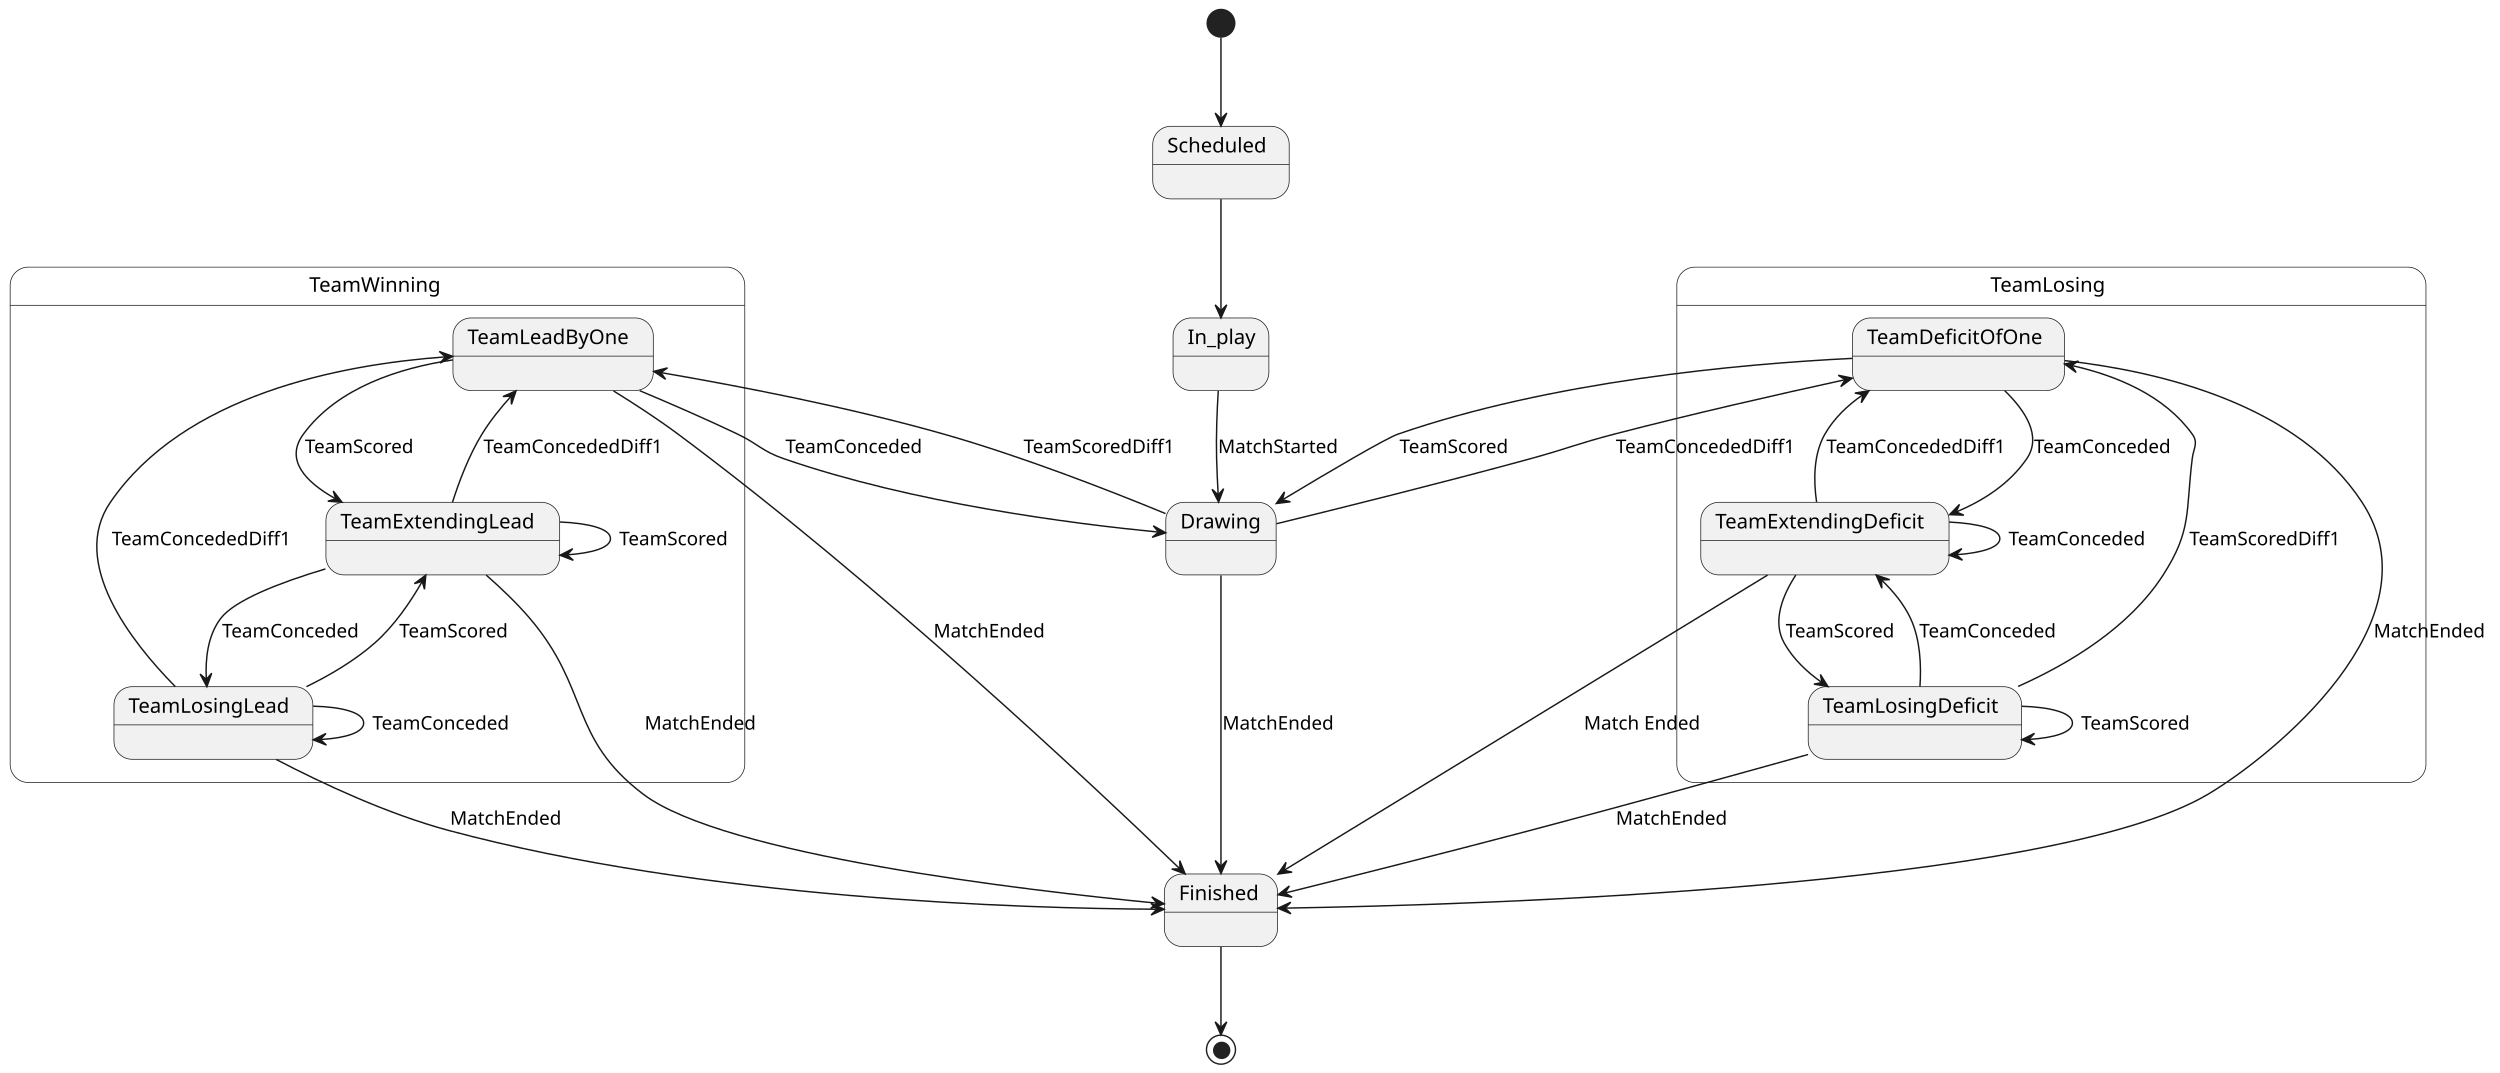
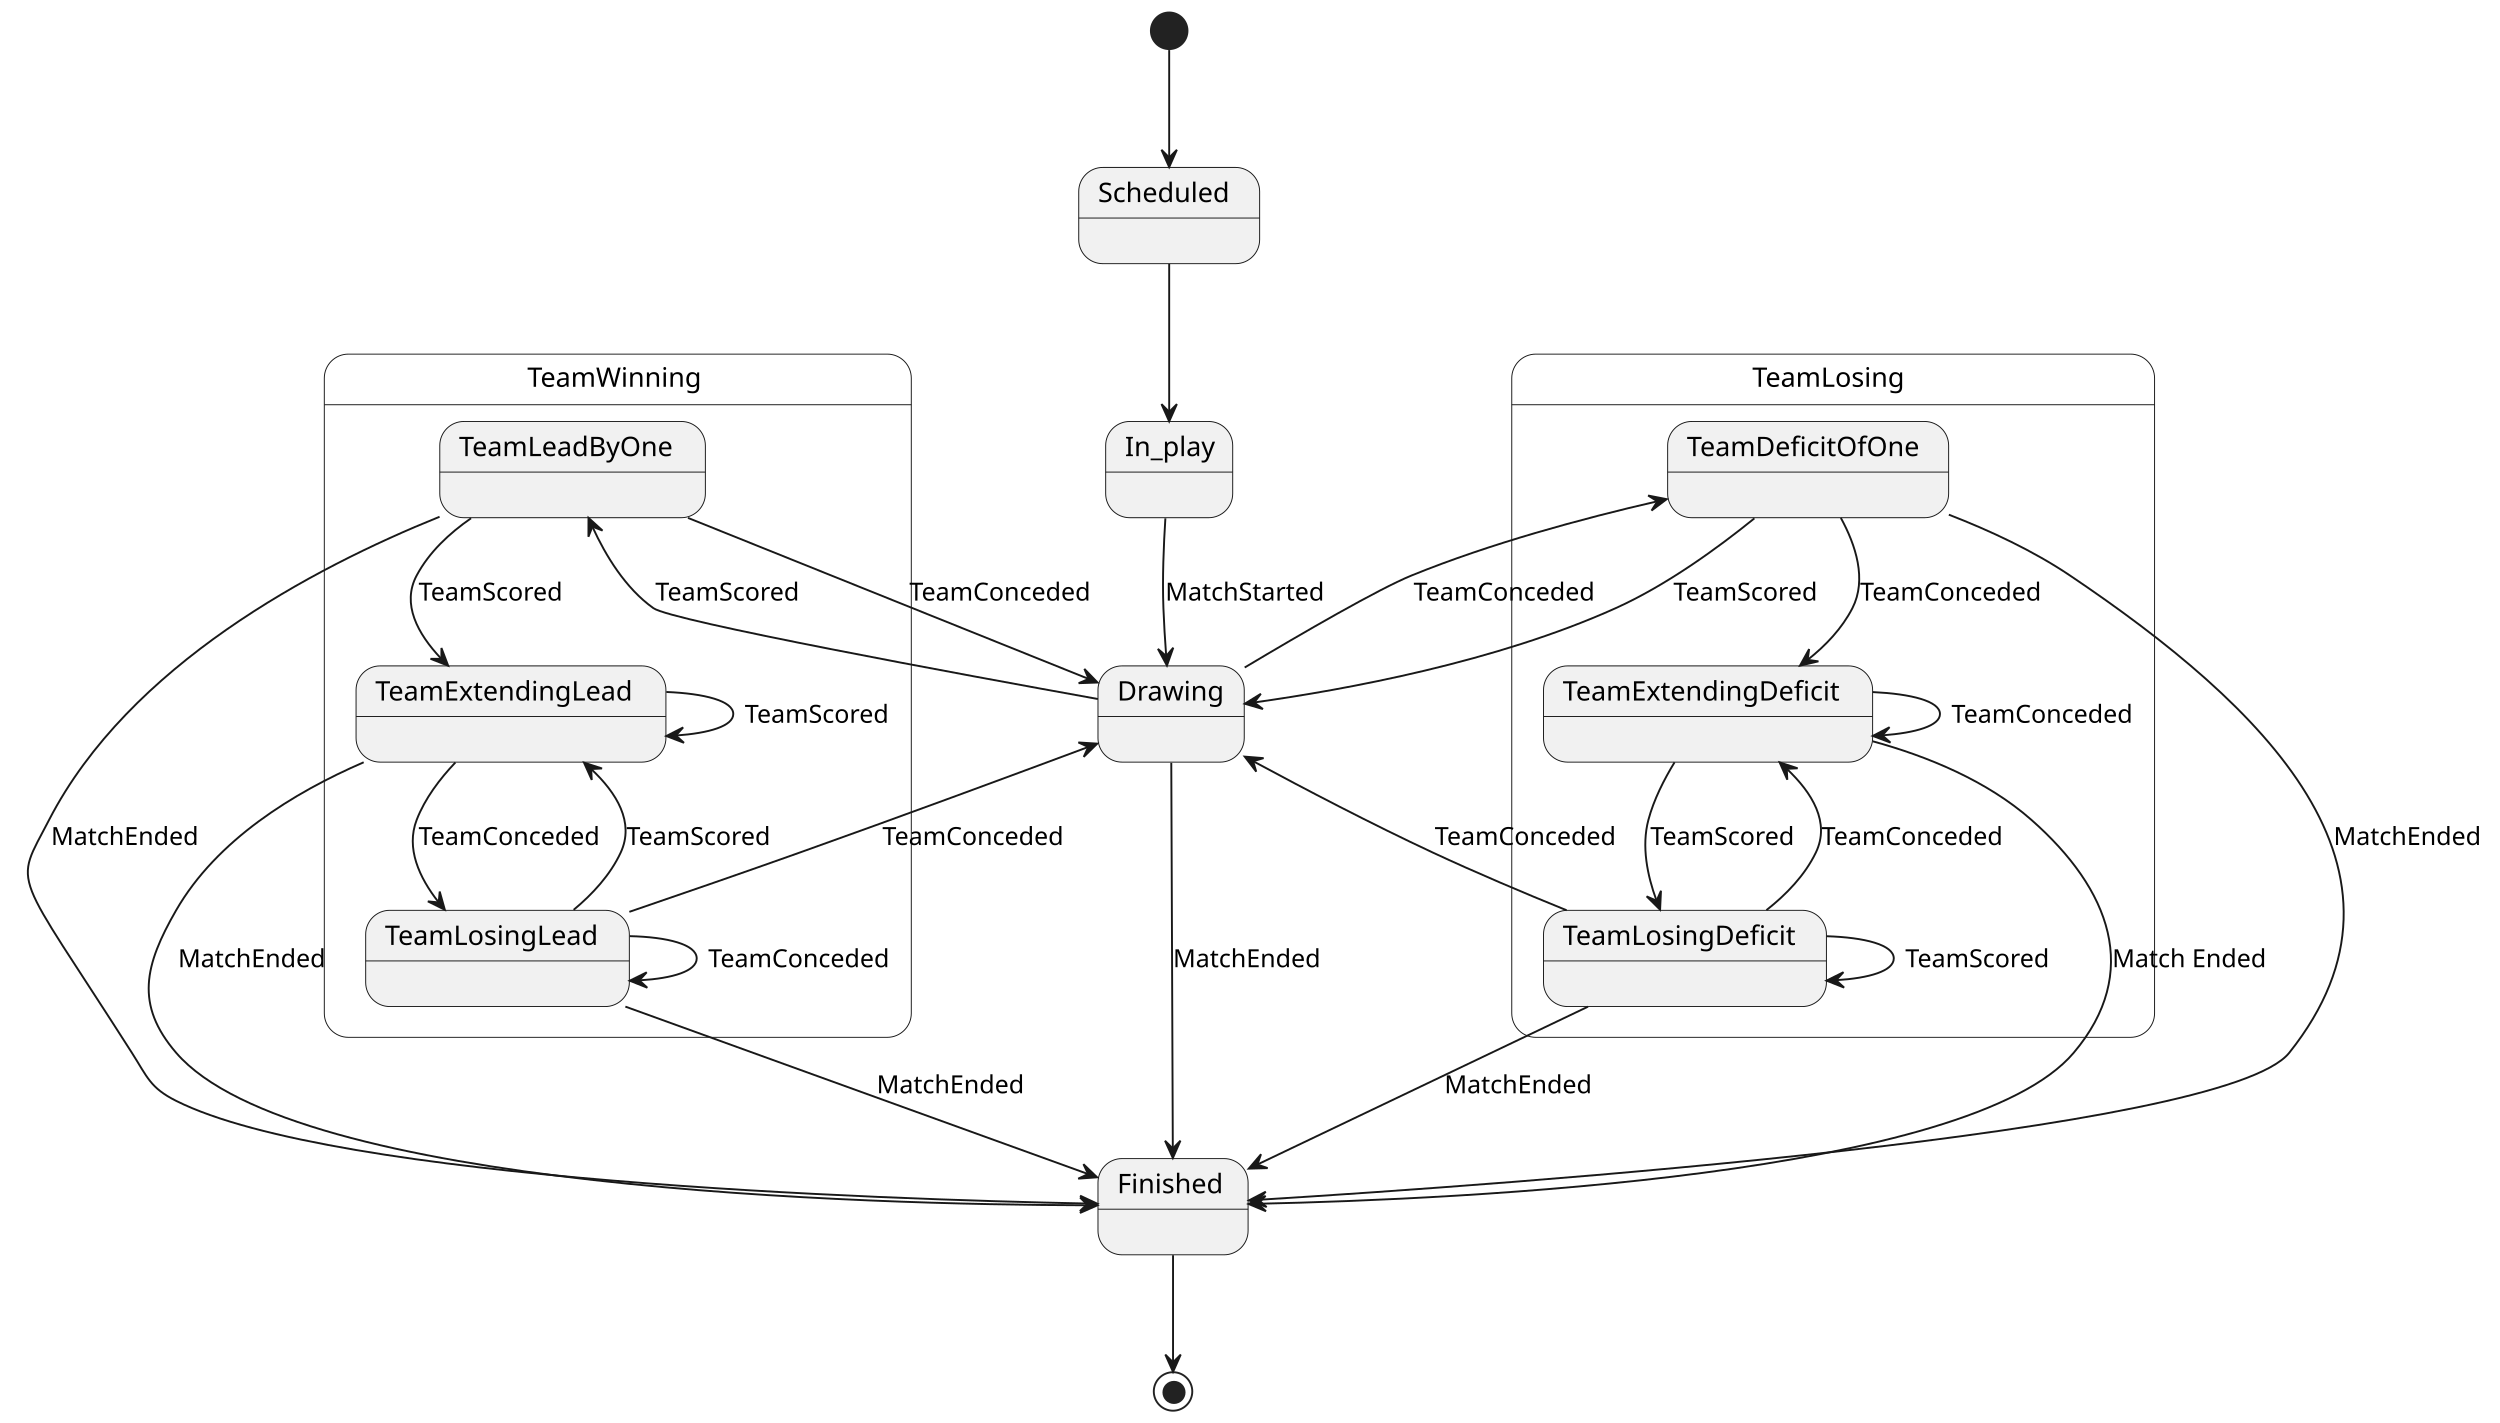
- <svg xmlns="http://www.w3.org/2000/svg" contentStyleType="text/css" height="739px" preserveAspectRatio="none" style="width:1722px;height:739px;background:#FFFFFF;" version="1.1" viewBox="0 0 1722 739" width="1722px" zoomAndPan="magnify">
+ <svg xmlns="http://www.w3.org/2000/svg" contentStyleType="text/css" height="739px" preserveAspectRatio="none" style="width:1299px;height:739px;background:#FFFFFF;" version="1.1" viewBox="0 0 1299 739" width="1299px" zoomAndPan="magnify">
  <defs />
  <g>
    <g id="cluster_TeamWinning">
-       <rect height="355" rx="12.5" ry="12.5" style="stroke:#181818;stroke-width:0.5;fill:none;" width="506" x="7" y="184" />
-       <rect height="326.703" rx="12.5" ry="12.5" style="stroke:#00000000;stroke-width:1.0;fill:none;" width="504" x="8" y="211.297" />
-       <line style="stroke:#181818;stroke-width:0.5;fill:none;" x1="7" x2="513" y1="210.297" y2="210.297" />
-       <text fill="#000000" font-family="sans-serif" font-size="14" lengthAdjust="spacing" textLength="94" x="213" y="200.995">TeamWinning</text>
+       <rect height="355" rx="12.5" ry="12.5" style="stroke:#181818;stroke-width:0.5;fill:none;" width="305" x="168.51" y="184" />
+       <rect height="326.703" rx="12.5" ry="12.5" style="stroke:#00000000;stroke-width:1.0;fill:none;" width="303" x="169.51" y="211.297" />
+       <line style="stroke:#181818;stroke-width:0.5;fill:none;" x1="168.51" x2="473.51" y1="210.297" y2="210.297" />
+       <text fill="#000000" font-family="sans-serif" font-size="14" lengthAdjust="spacing" textLength="94" x="274.01" y="200.995">TeamWinning</text>
    </g>
    <g id="cluster_TeamLosing">
-       <rect height="355" rx="12.5" ry="12.5" style="stroke:#181818;stroke-width:0.5;fill:none;" width="516" x="1155" y="184" />
-       <rect height="326.703" rx="12.5" ry="12.5" style="stroke:#00000000;stroke-width:1.0;fill:none;" width="514" x="1156" y="211.297" />
-       <line style="stroke:#181818;stroke-width:0.5;fill:none;" x1="1155" x2="1671" y1="210.297" y2="210.297" />
-       <text fill="#000000" font-family="sans-serif" font-size="14" lengthAdjust="spacing" textLength="84" x="1371" y="200.995">TeamLosing</text>
+       <rect height="355" rx="12.5" ry="12.5" style="stroke:#181818;stroke-width:0.5;fill:none;" width="334" x="785.51" y="184" />
+       <rect height="326.703" rx="12.5" ry="12.5" style="stroke:#00000000;stroke-width:1.0;fill:none;" width="332" x="786.51" y="211.297" />
+       <line style="stroke:#181818;stroke-width:0.5;fill:none;" x1="785.51" x2="1119.51" y1="210.297" y2="210.297" />
+       <text fill="#000000" font-family="sans-serif" font-size="14" lengthAdjust="spacing" textLength="84" x="910.51" y="200.995">TeamLosing</text>
    </g>
    <g id="TeamWinning.TeamLeadByOne">
-       <rect fill="#F1F1F1" height="50" rx="12.5" ry="12.5" style="stroke:#181818;stroke-width:0.5;" width="138" x="312" y="219" />
-       <line style="stroke:#181818;stroke-width:0.5;" x1="312" x2="450" y1="245.297" y2="245.297" />
-       <text fill="#000000" font-family="sans-serif" font-size="14" lengthAdjust="spacing" textLength="118" x="322" y="236.995">TeamLeadByOne</text>
+       <rect fill="#F1F1F1" height="50" rx="12.5" ry="12.5" style="stroke:#181818;stroke-width:0.5;" width="138" x="228.51" y="219" />
+       <line style="stroke:#181818;stroke-width:0.5;" x1="228.51" x2="366.51" y1="245.297" y2="245.297" />
+       <text fill="#000000" font-family="sans-serif" font-size="14" lengthAdjust="spacing" textLength="118" x="238.51" y="236.995">TeamLeadByOne</text>
    </g>
    <g id="TeamWinning.TeamExtendingLead">
-       <rect fill="#F1F1F1" height="50" rx="12.5" ry="12.5" style="stroke:#181818;stroke-width:0.5;" width="161" x="224.5" y="346" />
-       <line style="stroke:#181818;stroke-width:0.5;" x1="224.5" x2="385.5" y1="372.297" y2="372.297" />
-       <text fill="#000000" font-family="sans-serif" font-size="14" lengthAdjust="spacing" textLength="141" x="234.5" y="363.995">TeamExtendingLead</text>
+       <rect fill="#F1F1F1" height="50" rx="12.5" ry="12.5" style="stroke:#181818;stroke-width:0.5;" width="161" x="185.01" y="346" />
+       <line style="stroke:#181818;stroke-width:0.5;" x1="185.01" x2="346.01" y1="372.297" y2="372.297" />
+       <text fill="#000000" font-family="sans-serif" font-size="14" lengthAdjust="spacing" textLength="141" x="195.01" y="363.995">TeamExtendingLead</text>
    </g>
    <g id="TeamWinning.TeamLosingLead">
-       <rect fill="#F1F1F1" height="50" rx="12.5" ry="12.5" style="stroke:#181818;stroke-width:0.5;" width="137" x="78.5" y="473" />
-       <line style="stroke:#181818;stroke-width:0.5;" x1="78.5" x2="215.5" y1="499.297" y2="499.297" />
-       <text fill="#000000" font-family="sans-serif" font-size="14" lengthAdjust="spacing" textLength="117" x="88.5" y="490.995">TeamLosingLead</text>
+       <rect fill="#F1F1F1" height="50" rx="12.5" ry="12.5" style="stroke:#181818;stroke-width:0.5;" width="137" x="190.01" y="473" />
+       <line style="stroke:#181818;stroke-width:0.5;" x1="190.01" x2="327.01" y1="499.297" y2="499.297" />
+       <text fill="#000000" font-family="sans-serif" font-size="14" lengthAdjust="spacing" textLength="117" x="200.01" y="490.995">TeamLosingLead</text>
    </g>
    <g id="TeamLosing.TeamDeficitOfOne">
-       <rect fill="#F1F1F1" height="50" rx="12.5" ry="12.5" style="stroke:#181818;stroke-width:0.5;" width="146" x="1276" y="219" />
-       <line style="stroke:#181818;stroke-width:0.5;" x1="1276" x2="1422" y1="245.297" y2="245.297" />
-       <text fill="#000000" font-family="sans-serif" font-size="14" lengthAdjust="spacing" textLength="126" x="1286" y="236.995">TeamDeficitOfOne</text>
+       <rect fill="#F1F1F1" height="50" rx="12.5" ry="12.5" style="stroke:#181818;stroke-width:0.5;" width="146" x="866.51" y="219" />
+       <line style="stroke:#181818;stroke-width:0.5;" x1="866.51" x2="1012.51" y1="245.297" y2="245.297" />
+       <text fill="#000000" font-family="sans-serif" font-size="14" lengthAdjust="spacing" textLength="126" x="876.51" y="236.995">TeamDeficitOfOne</text>
    </g>
    <g id="TeamLosing.TeamExtendingDeficit">
-       <rect fill="#F1F1F1" height="50" rx="12.5" ry="12.5" style="stroke:#181818;stroke-width:0.5;" width="171" x="1171.5" y="346" />
-       <line style="stroke:#181818;stroke-width:0.5;" x1="1171.5" x2="1342.5" y1="372.297" y2="372.297" />
-       <text fill="#000000" font-family="sans-serif" font-size="14" lengthAdjust="spacing" textLength="151" x="1181.5" y="363.995">TeamExtendingDeficit</text>
+       <rect fill="#F1F1F1" height="50" rx="12.5" ry="12.5" style="stroke:#181818;stroke-width:0.5;" width="171" x="802.01" y="346" />
+       <line style="stroke:#181818;stroke-width:0.5;" x1="802.01" x2="973.01" y1="372.297" y2="372.297" />
+       <text fill="#000000" font-family="sans-serif" font-size="14" lengthAdjust="spacing" textLength="151" x="812.01" y="363.995">TeamExtendingDeficit</text>
    </g>
    <g id="TeamLosing.TeamLosingDeficit">
-       <rect fill="#F1F1F1" height="50" rx="12.5" ry="12.5" style="stroke:#181818;stroke-width:0.5;" width="147" x="1245.5" y="473" />
-       <line style="stroke:#181818;stroke-width:0.5;" x1="1245.5" x2="1392.5" y1="499.297" y2="499.297" />
-       <text fill="#000000" font-family="sans-serif" font-size="14" lengthAdjust="spacing" textLength="127" x="1255.5" y="490.995">TeamLosingDeficit</text>
-     </g>
-     <ellipse cx="841" cy="16" fill="#222222" rx="10" ry="10" style="stroke:none;stroke-width:1.0;" />
+       <rect fill="#F1F1F1" height="50" rx="12.5" ry="12.5" style="stroke:#181818;stroke-width:0.5;" width="147" x="802.01" y="473" />
+       <line style="stroke:#181818;stroke-width:0.5;" x1="802.01" x2="949.01" y1="499.297" y2="499.297" />
+       <text fill="#000000" font-family="sans-serif" font-size="14" lengthAdjust="spacing" textLength="127" x="812.01" y="490.995">TeamLosingDeficit</text>
+     </g>
+     <ellipse cx="607.51" cy="16" fill="#222222" rx="10" ry="10" style="stroke:none;stroke-width:1.0;" />
    <g id="Scheduled">
-       <rect fill="#F1F1F1" height="50" rx="12.5" ry="12.5" style="stroke:#181818;stroke-width:0.5;" width="94" x="794" y="87" />
-       <line style="stroke:#181818;stroke-width:0.5;" x1="794" x2="888" y1="113.297" y2="113.297" />
-       <text fill="#000000" font-family="sans-serif" font-size="14" lengthAdjust="spacing" textLength="74" x="804" y="104.995">Scheduled</text>
+       <rect fill="#F1F1F1" height="50" rx="12.5" ry="12.5" style="stroke:#181818;stroke-width:0.5;" width="94" x="560.51" y="87" />
+       <line style="stroke:#181818;stroke-width:0.5;" x1="560.51" x2="654.51" y1="113.297" y2="113.297" />
+       <text fill="#000000" font-family="sans-serif" font-size="14" lengthAdjust="spacing" textLength="74" x="570.51" y="104.995">Scheduled</text>
    </g>
    <g id="In_play">
-       <rect fill="#F1F1F1" height="50" rx="12.5" ry="12.5" style="stroke:#181818;stroke-width:0.5;" width="66" x="808" y="219" />
-       <line style="stroke:#181818;stroke-width:0.5;" x1="808" x2="874" y1="245.297" y2="245.297" />
-       <text fill="#000000" font-family="sans-serif" font-size="14" lengthAdjust="spacing" textLength="46" x="818" y="236.995">In_play</text>
+       <rect fill="#F1F1F1" height="50" rx="12.5" ry="12.5" style="stroke:#181818;stroke-width:0.5;" width="66" x="574.51" y="219" />
+       <line style="stroke:#181818;stroke-width:0.5;" x1="574.51" x2="640.51" y1="245.297" y2="245.297" />
+       <text fill="#000000" font-family="sans-serif" font-size="14" lengthAdjust="spacing" textLength="46" x="584.51" y="236.995">In_play</text>
    </g>
    <g id="Drawing">
-       <rect fill="#F1F1F1" height="50" rx="12.5" ry="12.5" style="stroke:#181818;stroke-width:0.5;" width="76" x="803" y="346" />
-       <line style="stroke:#181818;stroke-width:0.5;" x1="803" x2="879" y1="372.297" y2="372.297" />
-       <text fill="#000000" font-family="sans-serif" font-size="14" lengthAdjust="spacing" textLength="56" x="813" y="363.995">Drawing</text>
+       <rect fill="#F1F1F1" height="50" rx="12.5" ry="12.5" style="stroke:#181818;stroke-width:0.5;" width="76" x="570.51" y="346" />
+       <line style="stroke:#181818;stroke-width:0.5;" x1="570.51" x2="646.51" y1="372.297" y2="372.297" />
+       <text fill="#000000" font-family="sans-serif" font-size="14" lengthAdjust="spacing" textLength="56" x="580.51" y="363.995">Drawing</text>
    </g>
    <g id="Finished">
-       <rect fill="#F1F1F1" height="50" rx="12.5" ry="12.5" style="stroke:#181818;stroke-width:0.5;" width="78" x="802" y="602" />
-       <line style="stroke:#181818;stroke-width:0.5;" x1="802" x2="880" y1="628.297" y2="628.297" />
-       <text fill="#000000" font-family="sans-serif" font-size="14" lengthAdjust="spacing" textLength="58" x="812" y="619.995">Finished</text>
-     </g>
-     <ellipse cx="841" cy="723" fill="none" rx="10" ry="10" style="stroke:#222222;stroke-width:1.0;" />
-     <ellipse cx="841.5" cy="723.5" fill="#222222" rx="6" ry="6" style="stroke:none;stroke-width:1.0;" />
+       <rect fill="#F1F1F1" height="50" rx="12.5" ry="12.5" style="stroke:#181818;stroke-width:0.5;" width="78" x="570.51" y="602" />
+       <line style="stroke:#181818;stroke-width:0.5;" x1="570.51" x2="648.51" y1="628.297" y2="628.297" />
+       <text fill="#000000" font-family="sans-serif" font-size="14" lengthAdjust="spacing" textLength="58" x="580.51" y="619.995">Finished</text>
+     </g>
+     <ellipse cx="609.51" cy="723" fill="none" rx="10" ry="10" style="stroke:#222222;stroke-width:1.0;" />
+     <ellipse cx="610.01" cy="723.5" fill="#222222" rx="6" ry="6" style="stroke:none;stroke-width:1.0;" />
    <g id="link_*start_Scheduled">
-       <path d="M841,26.01 C841,38.7 841,62.41 841,81.57 " fill="none" id="*start-to-Scheduled" style="stroke:#181818;stroke-width:1.0;" />
-       <polygon fill="#181818" points="841,86.84,845,77.84,841,81.84,837,77.84,841,86.84" style="stroke:#181818;stroke-width:1.0;" />
+       <path d="M607.51,26.01 C607.51,38.7 607.51,62.41 607.51,81.57 " fill="none" id="*start-to-Scheduled" style="stroke:#181818;stroke-width:1.0;" />
+       <polygon fill="#181818" points="607.51,86.84,611.51,77.84,607.51,81.84,603.51,77.84,607.51,86.84" style="stroke:#181818;stroke-width:1.0;" />
    </g>
    <g id="link_Scheduled_In_play">
-       <path d="M841,137.15 C841,158.86 841,190.79 841,213.9 " fill="none" id="Scheduled-to-In_play" style="stroke:#181818;stroke-width:1.0;" />
-       <polygon fill="#181818" points="841,218.98,845,209.98,841,213.98,837,209.98,841,218.98" style="stroke:#181818;stroke-width:1.0;" />
+       <path d="M607.51,137.15 C607.51,158.86 607.51,190.79 607.51,213.9 " fill="none" id="Scheduled-to-In_play" style="stroke:#181818;stroke-width:1.0;" />
+       <polygon fill="#181818" points="607.51,218.98,611.51,209.98,607.51,213.98,603.51,209.98,607.51,218.98" style="stroke:#181818;stroke-width:1.0;" />
    </g>
    <g id="link_In_play_Drawing">
-       <path d="M839.13,269.31 C838.29,283.02 837.57,300.46 838,316 C838.22,323.93 838.62,332.51 839.06,340.44 " fill="none" id="In_play-to-Drawing" style="stroke:#181818;stroke-width:1.0;" />
-       <polygon fill="#181818" points="839.37,345.82,842.848,336.606,839.084,340.828,834.862,337.064,839.37,345.82" style="stroke:#181818;stroke-width:1.0;" />
-       <text fill="#000000" font-family="sans-serif" font-size="13" lengthAdjust="spacing" textLength="87" x="839" y="312.067">MatchStarted</text>
+       <path d="M605.53,269.31 C604.65,283.02 603.93,300.47 604.51,316 C604.8,323.94 605.34,332.52 605.92,340.45 " fill="none" id="In_play-to-Drawing" style="stroke:#181818;stroke-width:1.0;" />
+       <polygon fill="#181818" points="606.34,345.83,609.634,336.548,605.954,340.845,601.658,337.165,606.34,345.83" style="stroke:#181818;stroke-width:1.0;" />
+       <text fill="#000000" font-family="sans-serif" font-size="13" lengthAdjust="spacing" textLength="87" x="605.51" y="312.067">MatchStarted</text>
    </g>
    <g id="link_Drawing_Finished">
-       <path d="M841,396.35 C841,443.29 841,546.1 841,596.7 " fill="none" id="Drawing-to-Finished" style="stroke:#181818;stroke-width:1.0;" />
-       <polygon fill="#181818" points="841,601.72,845,592.72,841,596.72,837,592.72,841,601.72" style="stroke:#181818;stroke-width:1.0;" />
-       <text fill="#000000" font-family="sans-serif" font-size="13" lengthAdjust="spacing" textLength="79" x="842" y="502.567">MatchEnded</text>
+       <path d="M608.6,396.35 C608.79,443.29 609.19,546.1 609.39,596.7 " fill="none" id="Drawing-to-Finished" style="stroke:#181818;stroke-width:1.0;" />
+       <polygon fill="#181818" points="609.41,601.72,613.359,592.697,609.381,596.72,605.359,592.743,609.41,601.72" style="stroke:#181818;stroke-width:1.0;" />
+       <text fill="#000000" font-family="sans-serif" font-size="13" lengthAdjust="spacing" textLength="79" x="609.51" y="502.567">MatchEnded</text>
    </g>
    <g id="link_Drawing_TeamLeadByOne">
-       <path d="M802.82,353.77 C764.68,338.05 704.1,314.38 650,299 C585.2,280.58 509.89,266.03 455.46,256.69 " fill="none" id="Drawing-to-TeamLeadByOne" style="stroke:#181818;stroke-width:1.0;" />
-       <polygon fill="#181818" points="450.26,255.81,458.457,261.27,455.188,256.653,459.805,253.384,450.26,255.81" style="stroke:#181818;stroke-width:1.0;" />
-       <text fill="#000000" font-family="sans-serif" font-size="13" lengthAdjust="spacing" textLength="110" x="705" y="312.067">TeamScoredDiff1</text>
+       <path d="M570.47,363.21 C498.55,350.25 348.93,322.69 339.51,316 C325.03,305.72 314.72,288.74 307.95,273.97 " fill="none" id="Drawing-to-TeamLeadByOne" style="stroke:#181818;stroke-width:1.0;" />
+       <polygon fill="#181818" points="305.78,269.06,305.748,278.909,307.796,273.635,313.069,275.683,305.78,269.06" style="stroke:#181818;stroke-width:1.0;" />
+       <text fill="#000000" font-family="sans-serif" font-size="13" lengthAdjust="spacing" textLength="81" x="340.51" y="312.067">TeamScored</text>
    </g>
    <g id="link_TeamLeadByOne_Drawing">
-       <path d="M440.59,269.09 C462.03,278.08 486.27,288.63 508,299 C522.53,305.94 524.78,310.74 540,316 C628.64,346.65 738.29,360.72 797.74,366.49 " fill="none" id="TeamLeadByOne-to-Drawing" style="stroke:#181818;stroke-width:1.0;" />
-       <polygon fill="#181818" points="802.98,366.99,794.396,362.161,798.002,366.519,793.643,370.125,802.98,366.99" style="stroke:#181818;stroke-width:1.0;" />
-       <text fill="#000000" font-family="sans-serif" font-size="13" lengthAdjust="spacing" textLength="100" x="541" y="312.067">TeamConceded</text>
+       <path d="M357.47,269.1 C418.47,293.62 511.49,331 565.51,352.72 " fill="none" id="TeamLeadByOne-to-Drawing" style="stroke:#181818;stroke-width:1.0;" />
+       <polygon fill="#181818" points="570.3,354.64,563.448,347.565,565.663,352.771,560.457,354.985,570.3,354.64" style="stroke:#181818;stroke-width:1.0;" />
+       <text fill="#000000" font-family="sans-serif" font-size="13" lengthAdjust="spacing" textLength="100" x="472.51" y="312.067">TeamConceded</text>
    </g>
    <g id="link_TeamLeadByOne_TeamExtendingLead">
-       <path d="M311.91,247.91 C275.04,253.42 232.52,266.96 209,299 C196.06,316.63 210.09,331.78 231.05,343.51 " fill="none" id="TeamLeadByOne-to-TeamExtendingLead" style="stroke:#181818;stroke-width:1.0;" />
-       <polygon fill="#181818" points="235.62,345.96,229.576,338.184,231.213,343.599,225.798,345.236,235.62,345.96" style="stroke:#181818;stroke-width:1.0;" />
-       <text fill="#000000" font-family="sans-serif" font-size="13" lengthAdjust="spacing" textLength="81" x="210" y="312.067">TeamScored</text>
-     </g>
-     <g id="link_TeamExtendingLead_TeamLeadByOne">
-       <path d="M311.67,345.95 C316.21,331.69 323.04,313.61 332,299 C337.57,289.91 344.78,280.96 351.95,273.04 " fill="none" id="TeamExtendingLead-to-TeamLeadByOne" style="stroke:#181818;stroke-width:1.0;" />
-       <polygon fill="#181818" points="355.46,269.23,346.41,273.115,352.063,272.899,352.28,278.551,355.46,269.23" style="stroke:#181818;stroke-width:1.0;" />
-       <text fill="#000000" font-family="sans-serif" font-size="13" lengthAdjust="spacing" textLength="129" x="333" y="312.067">TeamConcededDiff1</text>
+       <path d="M244.76,269.28 C233.45,277.09 222.97,286.93 216.51,299 C208.57,313.84 217.04,329.33 229.05,342.04 " fill="none" id="TeamLeadByOne-to-TeamExtendingLead" style="stroke:#181818;stroke-width:1.0;" />
+       <polygon fill="#181818" points="232.87,345.9,229.372,336.693,229.349,342.35,223.692,342.327,232.87,345.9" style="stroke:#181818;stroke-width:1.0;" />
+       <text fill="#000000" font-family="sans-serif" font-size="13" lengthAdjust="spacing" textLength="81" x="217.51" y="312.067">TeamScored</text>
    </g>
    <g id="link_TeamLeadByOne_Finished">
-       <path d="M422.56,269.26 C436.96,278.15 453,288.58 467,299 C603.45,400.5 751.57,539.63 812.44,598.21 " fill="none" id="TeamLeadByOne-to-Finished" style="stroke:#181818;stroke-width:1.0;" />
-       <polygon fill="#181818" points="816.33,601.95,812.628,592.823,812.731,598.479,807.075,598.582,816.33,601.95" style="stroke:#181818;stroke-width:1.0;" />
-       <text fill="#000000" font-family="sans-serif" font-size="13" lengthAdjust="spacing" textLength="79" x="643" y="439.067">MatchEnded</text>
+       <path d="M228.4,268.5 C162.4,295.14 67.03,345.62 25.51,426 C6.97,461.88 6,449.03 68.51,547 C76.63,559.73 78.02,565.22 91.51,572 C174.13,613.5 455.31,623.15 565.09,625.36 " fill="none" id="TeamLeadByOne-to-Finished" style="stroke:#181818;stroke-width:1.0;" />
+       <polygon fill="#181818" points="570.19,625.46,561.272,621.281,565.191,625.36,561.112,629.279,570.19,625.46" style="stroke:#181818;stroke-width:1.0;" />
+       <text fill="#000000" font-family="sans-serif" font-size="13" lengthAdjust="spacing" textLength="79" x="26.51" y="439.067">MatchEnded</text>
    </g>
    <g id="link_TeamExtendingLead_TeamLosingLead">
-       <path d="M224.14,391.87 C192.58,401.33 161.64,413.34 152,426 C143.06,437.73 141.37,453.96 142.11,467.93 " fill="none" id="TeamExtendingLead-to-TeamLosingLead" style="stroke:#181818;stroke-width:1.0;" />
-       <polygon fill="#181818" points="142.49,472.97,145.81,463.698,142.119,467.984,137.832,464.292,142.49,472.97" style="stroke:#181818;stroke-width:1.0;" />
-       <text fill="#000000" font-family="sans-serif" font-size="13" lengthAdjust="spacing" textLength="100" x="153" y="439.067">TeamConceded</text>
+       <path d="M236.63,396.17 C228.54,404.67 220.79,414.9 216.51,426 C210.81,440.76 217.86,456.01 227.71,468.57 " fill="none" id="TeamExtendingLead-to-TeamLosingLead" style="stroke:#181818;stroke-width:1.0;" />
+       <polygon fill="#181818" points="231.14,472.73,228.476,463.248,227.949,468.881,222.317,468.354,231.14,472.73" style="stroke:#181818;stroke-width:1.0;" />
+       <text fill="#000000" font-family="sans-serif" font-size="13" lengthAdjust="spacing" textLength="100" x="217.51" y="439.067">TeamConceded</text>
    </g>
    <g id="link_TeamLosingLead_TeamExtendingLead">
-       <path d="M211.07,472.97 C227.46,464.99 244.3,455 258,443 C271.39,431.27 282.58,414.87 290.68,400.79 " fill="none" id="TeamLosingLead-to-TeamExtendingLead" style="stroke:#181818;stroke-width:1.0;" />
-       <polygon fill="#181818" points="293.3,396.11,285.41,402.004,290.855,400.471,292.388,405.916,293.3,396.11" style="stroke:#181818;stroke-width:1.0;" />
-       <text fill="#000000" font-family="sans-serif" font-size="13" lengthAdjust="spacing" textLength="81" x="275" y="439.067">TeamScored</text>
+       <path d="M298.06,472.75 C307.87,464.61 317.12,454.6 322.51,443 C329.82,427.28 320.4,411.99 307.24,399.66 " fill="none" id="TeamLosingLead-to-TeamExtendingLead" style="stroke:#181818;stroke-width:1.0;" />
+       <polygon fill="#181818" points="303.44,396.26,307.471,405.246,307.163,399.598,312.811,399.29,303.44,396.26" style="stroke:#181818;stroke-width:1.0;" />
+       <text fill="#000000" font-family="sans-serif" font-size="13" lengthAdjust="spacing" textLength="81" x="325.51" y="439.067">TeamScored</text>
    </g>
    <g id="link_TeamExtendingLead_TeamExtendingLead">
-       <path d="M385.69,359.55 C405.63,360.37 420.5,364.19 420.5,371 C420.5,377.23 408.08,380.95 390.71,382.18 " fill="none" id="TeamExtendingLead-to-TeamExtendingLead" style="stroke:#181818;stroke-width:1.0;" />
-       <polygon fill="#181818" points="385.69,382.45,394.894,385.955,390.683,382.178,394.459,377.967,385.69,382.45" style="stroke:#181818;stroke-width:1.0;" />
-       <text fill="#000000" font-family="sans-serif" font-size="13" lengthAdjust="spacing" textLength="81" x="426.5" y="375.567">TeamScored</text>
+       <path d="M346.2,359.55 C366.14,360.37 381.01,364.19 381.01,371 C381.01,377.23 368.58,380.95 351.22,382.18 " fill="none" id="TeamExtendingLead-to-TeamExtendingLead" style="stroke:#181818;stroke-width:1.0;" />
+       <polygon fill="#181818" points="346.2,382.45,355.404,385.955,351.193,382.178,354.969,377.967,346.2,382.45" style="stroke:#181818;stroke-width:1.0;" />
+       <text fill="#000000" font-family="sans-serif" font-size="13" lengthAdjust="spacing" textLength="81" x="387.01" y="375.567">TeamScored</text>
    </g>
    <g id="link_TeamExtendingLead_Finished">
-       <path d="M334.87,396.1 C345,404.97 356.01,415.44 365,426 C406.48,474.72 392.02,508.34 443,547 C498.43,589.04 705.25,613.23 796.85,622.1 " fill="none" id="TeamExtendingLead-to-Finished" style="stroke:#181818;stroke-width:1.0;" />
-       <polygon fill="#181818" points="801.92,622.58,793.337,617.75,796.942,622.109,792.583,625.715,801.92,622.58" style="stroke:#181818;stroke-width:1.0;" />
-       <text fill="#000000" font-family="sans-serif" font-size="13" lengthAdjust="spacing" textLength="79" x="444" y="502.567">MatchEnded</text>
-     </g>
-     <g id="link_TeamLosingLead_TeamLeadByOne">
-       <path d="M120.79,472.98 C90.32,442.09 47.61,387.48 76,346 C126.61,272.05 233.8,251.14 306.64,245.82 " fill="none" id="TeamLosingLead-to-TeamLeadByOne" style="stroke:#181818;stroke-width:1.0;" />
-       <polygon fill="#181818" points="311.82,245.46,302.567,242.087,306.832,245.803,303.116,250.068,311.82,245.46" style="stroke:#181818;stroke-width:1.0;" />
-       <text fill="#000000" font-family="sans-serif" font-size="13" lengthAdjust="spacing" textLength="129" x="77" y="375.567">TeamConcededDiff1</text>
+       <path d="M188.97,396.08 C152.62,411.81 112.6,436.37 91.51,473 C75.1,501.5 70.08,522.05 91.51,547 C152.56,618.07 450.72,625.92 564.9,626.27 " fill="none" id="TeamExtendingLead-to-Finished" style="stroke:#181818;stroke-width:1.0;" />
+       <polygon fill="#181818" points="570.2,626.28,561.212,622.254,565.2,626.266,561.189,630.254,570.2,626.28" style="stroke:#181818;stroke-width:1.0;" />
+       <text fill="#000000" font-family="sans-serif" font-size="13" lengthAdjust="spacing" textLength="79" x="92.51" y="502.567">MatchEnded</text>
+     </g>
+     <g id="link_TeamLosingLead_Drawing">
+       <path d="M327.01,473.79 C354.56,464.37 386.59,453.29 415.51,443 C467.01,424.67 525.95,402.87 565.01,388.3 " fill="none" id="TeamLosingLead-to-Drawing" style="stroke:#181818;stroke-width:1.0;" />
+       <polygon fill="#181818" points="570.15,386.39,560.32,385.779,565.464,388.133,563.109,393.277,570.15,386.39" style="stroke:#181818;stroke-width:1.0;" />
+       <text fill="#000000" font-family="sans-serif" font-size="13" lengthAdjust="spacing" textLength="100" x="458.51" y="439.067">TeamConceded</text>
    </g>
    <g id="link_TeamLosingLead_TeamLosingLead">
-       <path d="M215.68,486.42 C235.34,486.87 250.5,490.73 250.5,498 C250.5,504.58 238.05,508.37 221.08,509.36 " fill="none" id="TeamLosingLead-to-TeamLosingLead" style="stroke:#181818;stroke-width:1.0;" />
-       <polygon fill="#181818" points="215.68,509.58,224.833,513.217,220.676,509.38,224.513,505.224,215.68,509.58" style="stroke:#181818;stroke-width:1.0;" />
-       <text fill="#000000" font-family="sans-serif" font-size="13" lengthAdjust="spacing" textLength="100" x="256.5" y="502.567">TeamConceded</text>
+       <path d="M327.19,486.42 C346.85,486.87 362.01,490.73 362.01,498 C362.01,504.58 349.56,508.37 332.59,509.36 " fill="none" id="TeamLosingLead-to-TeamLosingLead" style="stroke:#181818;stroke-width:1.0;" />
+       <polygon fill="#181818" points="327.19,509.58,336.343,513.217,332.186,509.38,336.023,505.224,327.19,509.58" style="stroke:#181818;stroke-width:1.0;" />
+       <text fill="#000000" font-family="sans-serif" font-size="13" lengthAdjust="spacing" textLength="100" x="368.01" y="502.567">TeamConceded</text>
    </g>
    <g id="link_TeamLosingLead_Finished">
-       <path d="M190.27,523.13 C222.11,539.72 266.99,560.72 309,572 C485.22,619.3 704.42,625.8 796.74,626.27 " fill="none" id="TeamLosingLead-to-Finished" style="stroke:#181818;stroke-width:1.0;" />
-       <polygon fill="#181818" points="801.84,626.29,792.851,622.264,796.84,626.276,792.829,630.264,801.84,626.29" style="stroke:#181818;stroke-width:1.0;" />
-       <text fill="#000000" font-family="sans-serif" font-size="13" lengthAdjust="spacing" textLength="79" x="310" y="568.067">MatchEnded</text>
+       <path d="M324.94,523.04 C395.31,548.5 504.43,587.98 565.06,609.92 " fill="none" id="TeamLosingLead-to-Finished" style="stroke:#181818;stroke-width:1.0;" />
+       <polygon fill="#181818" points="570.06,611.73,562.957,604.907,565.358,610.029,560.236,612.43,570.06,611.73" style="stroke:#181818;stroke-width:1.0;" />
+       <text fill="#000000" font-family="sans-serif" font-size="13" lengthAdjust="spacing" textLength="79" x="455.51" y="568.067">MatchEnded</text>
    </g>
    <g id="link_Drawing_TeamDeficitOfOne">
-       <path d="M879.2,360.76 C921.92,350.33 993.1,332.64 1054,316 C1079.91,308.92 1086,305.76 1112,299 C1164.7,285.29 1224.5,271.68 1270.84,261.55 " fill="none" id="Drawing-to-TeamDeficitOfOne" style="stroke:#181818;stroke-width:1.0;" />
-       <polygon fill="#181818" points="1275.85,260.46,1266.202,258.481,1270.966,261.531,1267.916,266.295,1275.85,260.46" style="stroke:#181818;stroke-width:1.0;" />
-       <text fill="#000000" font-family="sans-serif" font-size="13" lengthAdjust="spacing" textLength="129" x="1113" y="312.067">TeamConcededDiff1</text>
+       <path d="M646.74,346.83 C676.77,328.91 716.29,306.01 733.51,299 C774.31,282.4 821.76,269.55 860.82,260.56 " fill="none" id="Drawing-to-TeamDeficitOfOne" style="stroke:#181818;stroke-width:1.0;" />
+       <polygon fill="#181818" points="866.03,259.37,856.365,257.478,861.156,260.485,858.149,265.276,866.03,259.37" style="stroke:#181818;stroke-width:1.0;" />
+       <text fill="#000000" font-family="sans-serif" font-size="13" lengthAdjust="spacing" textLength="100" x="734.51" y="312.067">TeamConceded</text>
    </g>
    <g id="link_TeamDeficitOfOne_Drawing">
-       <path d="M1275.91,246.85 C1196.79,250.76 1067.88,262.72 963,299 C954.47,301.95 915.39,325 883.72,344.05 " fill="none" id="TeamDeficitOfOne-to-Drawing" style="stroke:#181818;stroke-width:1.0;" />
-       <polygon fill="#181818" points="879.11,346.83,888.885,345.63,883.398,344.257,884.769,338.77,879.11,346.83" style="stroke:#181818;stroke-width:1.0;" />
-       <text fill="#000000" font-family="sans-serif" font-size="13" lengthAdjust="spacing" textLength="81" x="964" y="312.067">TeamScored</text>
+       <path d="M911.59,269.33 C892.48,284.81 865.91,304.1 839.51,316 C777.56,343.93 699.51,358.29 651.85,364.97 " fill="none" id="TeamDeficitOfOne-to-Drawing" style="stroke:#181818;stroke-width:1.0;" />
+       <polygon fill="#181818" points="646.76,365.67,656.215,368.426,651.715,364.999,655.142,360.498,646.76,365.67" style="stroke:#181818;stroke-width:1.0;" />
+       <text fill="#000000" font-family="sans-serif" font-size="13" lengthAdjust="spacing" textLength="81" x="869.51" y="312.067">TeamScored</text>
    </g>
    <g id="link_TeamDeficitOfOne_TeamExtendingDeficit">
-       <path d="M1380.85,269.11 C1395.12,282.91 1406.6,300.51 1396,316 C1384.41,332.94 1366.67,344.56 1347.69,352.54 " fill="none" id="TeamDeficitOfOne-to-TeamExtendingDeficit" style="stroke:#181818;stroke-width:1.0;" />
-       <polygon fill="#181818" points="1342.84,354.5,1352.683,354.835,1347.475,352.626,1349.684,347.418,1342.84,354.5" style="stroke:#181818;stroke-width:1.0;" />
-       <text fill="#000000" font-family="sans-serif" font-size="13" lengthAdjust="spacing" textLength="100" x="1401" y="312.067">TeamConceded</text>
-     </g>
-     <g id="link_TeamExtendingDeficit_TeamDeficitOfOne">
-       <path d="M1251.26,345.77 C1249.16,331.28 1248.98,313.01 1257,299 C1263.26,288.07 1272.68,279.14 1283.14,271.92 " fill="none" id="TeamExtendingDeficit-to-TeamDeficitOfOne" style="stroke:#181818;stroke-width:1.0;" />
-       <polygon fill="#181818" points="1287.36,269.13,1277.646,270.756,1283.189,271.887,1282.057,277.43,1287.36,269.13" style="stroke:#181818;stroke-width:1.0;" />
-       <text fill="#000000" font-family="sans-serif" font-size="13" lengthAdjust="spacing" textLength="129" x="1258" y="312.067">TeamConcededDiff1</text>
+       <path d="M956.5,269.1 C964.23,283.21 970.13,301.12 962.51,316 C957.13,326.5 948.66,335.42 939.31,342.8 " fill="none" id="TeamDeficitOfOne-to-TeamExtendingDeficit" style="stroke:#181818;stroke-width:1.0;" />
+       <polygon fill="#181818" points="935.26,345.87,944.851,343.632,939.248,342.854,940.025,337.251,935.26,345.87" style="stroke:#181818;stroke-width:1.0;" />
+       <text fill="#000000" font-family="sans-serif" font-size="13" lengthAdjust="spacing" textLength="100" x="966.51" y="312.067">TeamConceded</text>
    </g>
    <g id="link_TeamDeficitOfOne_Finished">
-       <path d="M1422.11,248.38 C1488.65,255.87 1582.99,278.6 1627,346 C1680.62,428.11 1564.73,520.95 1521,547 C1412.88,611.4 1018.29,623.31 885.19,625.51 " fill="none" id="TeamDeficitOfOne-to-Finished" style="stroke:#181818;stroke-width:1.0;" />
-       <polygon fill="#181818" points="880.18,625.59,889.247,629.435,885.179,625.504,889.11,621.436,880.18,625.59" style="stroke:#181818;stroke-width:1.0;" />
-       <text fill="#000000" font-family="sans-serif" font-size="13" lengthAdjust="spacing" textLength="79" x="1635" y="439.067">MatchEnded</text>
+       <path d="M1012.62,267.43 C1033.85,275.65 1056.44,286.16 1075.51,299 C1176.14,366.75 1265.09,452.12 1189.51,547 C1156.14,588.89 784.36,615.37 654.2,623.4 " fill="none" id="TeamDeficitOfOne-to-Finished" style="stroke:#181818;stroke-width:1.0;" />
+       <polygon fill="#181818" points="648.92,623.73,658.143,627.184,653.911,623.431,657.664,619.198,648.92,623.73" style="stroke:#181818;stroke-width:1.0;" />
+       <text fill="#000000" font-family="sans-serif" font-size="13" lengthAdjust="spacing" textLength="79" x="1212.51" y="439.067">MatchEnded</text>
    </g>
    <g id="link_TeamExtendingDeficit_TeamLosingDeficit">
-       <path d="M1236.95,396.1 C1227.75,410.21 1220.58,428.13 1229,443 C1235.18,453.92 1244.55,462.87 1254.94,470.12 " fill="none" id="TeamExtendingDeficit-to-TeamLosingDeficit" style="stroke:#181818;stroke-width:1.0;" />
-       <polygon fill="#181818" points="1259.13,472.92,1253.88,464.587,1254.976,470.137,1249.427,471.233,1259.13,472.92" style="stroke:#181818;stroke-width:1.0;" />
-       <text fill="#000000" font-family="sans-serif" font-size="13" lengthAdjust="spacing" textLength="81" x="1230" y="439.067">TeamScored</text>
+       <path d="M870.11,396.08 C864.63,405.03 859.29,415.55 856.51,426 C852.85,439.71 855.96,454.92 860.65,467.72 " fill="none" id="TeamExtendingDeficit-to-TeamLosingDeficit" style="stroke:#181818;stroke-width:1.0;" />
+       <polygon fill="#181818" points="862.58,472.69,863.04,462.852,860.765,468.031,855.586,465.756,862.58,472.69" style="stroke:#181818;stroke-width:1.0;" />
+       <text fill="#000000" font-family="sans-serif" font-size="13" lengthAdjust="spacing" textLength="81" x="857.51" y="439.067">TeamScored</text>
    </g>
    <g id="link_TeamLosingDeficit_TeamExtendingDeficit">
-       <path d="M1322.46,472.9 C1323.44,458.62 1322.77,440.54 1316,426 C1311.41,416.16 1304.13,407.29 1296.21,399.72 " fill="none" id="TeamLosingDeficit-to-TeamExtendingDeficit" style="stroke:#181818;stroke-width:1.0;" />
-       <polygon fill="#181818" points="1292.29,396.11,1296.212,405.144,1295.972,399.493,1301.624,399.253,1292.29,396.11" style="stroke:#181818;stroke-width:1.0;" />
-       <text fill="#000000" font-family="sans-serif" font-size="13" lengthAdjust="spacing" textLength="100" x="1322" y="439.067">TeamConceded</text>
+       <path d="M917.83,472.91 C928.13,464.83 937.81,454.81 943.51,443 C951.06,427.36 941.63,411.99 928.49,399.56 " fill="none" id="TeamLosingDeficit-to-TeamExtendingDeficit" style="stroke:#181818;stroke-width:1.0;" />
+       <polygon fill="#181818" points="924.69,396.14,928.685,405.142,928.399,399.493,934.049,399.207,924.69,396.14" style="stroke:#181818;stroke-width:1.0;" />
+       <text fill="#000000" font-family="sans-serif" font-size="13" lengthAdjust="spacing" textLength="100" x="946.51" y="439.067">TeamConceded</text>
    </g>
    <g id="link_TeamExtendingDeficit_TeamExtendingDeficit">
-       <path d="M1342.56,359.6 C1362.67,360.54 1377.5,364.34 1377.5,371 C1377.5,377.09 1365.11,380.78 1347.62,382.09 " fill="none" id="TeamExtendingDeficit-to-TeamExtendingDeficit" style="stroke:#181818;stroke-width:1.0;" />
-       <polygon fill="#181818" points="1342.56,382.4,1351.784,385.852,1347.551,382.1,1351.303,377.867,1342.56,382.4" style="stroke:#181818;stroke-width:1.0;" />
-       <text fill="#000000" font-family="sans-serif" font-size="13" lengthAdjust="spacing" textLength="100" x="1383.5" y="375.567">TeamConceded</text>
+       <path d="M973.07,359.6 C993.18,360.54 1008.01,364.34 1008.01,371 C1008.01,377.09 995.62,380.78 978.13,382.09 " fill="none" id="TeamExtendingDeficit-to-TeamExtendingDeficit" style="stroke:#181818;stroke-width:1.0;" />
+       <polygon fill="#181818" points="973.07,382.4,982.294,385.852,978.061,382.1,981.813,377.867,973.07,382.4" style="stroke:#181818;stroke-width:1.0;" />
+       <text fill="#000000" font-family="sans-serif" font-size="13" lengthAdjust="spacing" textLength="100" x="1014.01" y="375.567">TeamConceded</text>
    </g>
    <g id="link_TeamExtendingDeficit_Finished">
-       <path d="M1217.49,396.12 C1139.38,443.81 965.77,549.82 884.52,599.43 " fill="none" id="TeamExtendingDeficit-to-Finished" style="stroke:#181818;stroke-width:1.0;" />
-       <polygon fill="#181818" points="880.25,602.04,890.013,600.739,884.511,599.423,885.826,593.922,880.25,602.04" style="stroke:#181818;stroke-width:1.0;" />
-       <text fill="#000000" font-family="sans-serif" font-size="13" lengthAdjust="spacing" textLength="83" x="1091" y="502.567">Match Ended</text>
-     </g>
-     <g id="link_TeamLosingDeficit_TeamDeficitOfOne">
-       <path d="M1390.06,472.81 C1426.03,456.78 1466.87,431.96 1490,396 C1509.83,365.18 1505.52,352.38 1510,316 C1510.92,308.5 1514.41,305.13 1510,299 C1490.88,272.42 1458.05,258.74 1427,251.77 " fill="none" id="TeamLosingDeficit-to-TeamDeficitOfOne" style="stroke:#181818;stroke-width:1.0;" />
-       <polygon fill="#181818" points="1422.04,250.71,1430.007,256.501,1426.93,251.754,1431.677,248.677,1422.04,250.71" style="stroke:#181818;stroke-width:1.0;" />
-       <text fill="#000000" font-family="sans-serif" font-size="13" lengthAdjust="spacing" textLength="110" x="1508" y="375.567">TeamScoredDiff1</text>
+       <path d="M973.02,385.16 C1001.85,393.08 1032.52,405.75 1055.51,426 C1096.53,462.12 1112.8,505.26 1077.51,547 C1023.43,610.97 760.05,623.16 653.94,625.47 " fill="none" id="TeamExtendingDeficit-to-Finished" style="stroke:#181818;stroke-width:1.0;" />
+       <polygon fill="#181818" points="648.7,625.58,657.789,629.373,653.699,625.466,657.606,621.375,648.7,625.58" style="stroke:#181818;stroke-width:1.0;" />
+       <text fill="#000000" font-family="sans-serif" font-size="13" lengthAdjust="spacing" textLength="83" x="1097.51" y="502.567">Match Ended</text>
+     </g>
+     <g id="link_TeamLosingDeficit_Drawing">
+       <path d="M814.03,472.99 C791.92,464.01 766.92,453.44 744.51,443 C712.79,428.22 677.8,409.91 651.26,395.58 " fill="none" id="TeamLosingDeficit-to-Drawing" style="stroke:#181818;stroke-width:1.0;" />
+       <polygon fill="#181818" points="646.74,393.14,652.735,400.954,651.132,395.529,656.557,393.927,646.74,393.14" style="stroke:#181818;stroke-width:1.0;" />
+       <text fill="#000000" font-family="sans-serif" font-size="13" lengthAdjust="spacing" textLength="100" x="745.51" y="439.067">TeamConceded</text>
    </g>
    <g id="link_TeamLosingDeficit_TeamLosingDeficit">
-       <path d="M1392.53,486.46 C1412.39,487.07 1427.5,490.92 1427.5,498 C1427.5,504.48 1414.88,508.25 1397.54,509.31 " fill="none" id="TeamLosingDeficit-to-TeamLosingDeficit" style="stroke:#181818;stroke-width:1.0;" />
-       <polygon fill="#181818" points="1392.53,509.54,1401.703,513.125,1397.525,509.312,1401.338,505.133,1392.53,509.54" style="stroke:#181818;stroke-width:1.0;" />
-       <text fill="#000000" font-family="sans-serif" font-size="13" lengthAdjust="spacing" textLength="81" x="1433.5" y="502.567">TeamScored</text>
+       <path d="M949.04,486.46 C968.9,487.07 984.01,490.92 984.01,498 C984.01,504.48 971.39,508.25 954.05,509.31 " fill="none" id="TeamLosingDeficit-to-TeamLosingDeficit" style="stroke:#181818;stroke-width:1.0;" />
+       <polygon fill="#181818" points="949.04,509.54,958.203,513.151,954.035,509.326,957.861,505.158,949.04,509.54" style="stroke:#181818;stroke-width:1.0;" />
+       <text fill="#000000" font-family="sans-serif" font-size="13" lengthAdjust="spacing" textLength="81" x="990.01" y="502.567">TeamScored</text>
    </g>
    <g id="link_TeamLosingDeficit_Finished">
-       <path d="M1245.43,519.7 C1192.31,534.54 1118.82,554.86 1054,572 C995.76,587.4 928.32,604.35 885.2,615.08 " fill="none" id="TeamLosingDeficit-to-Finished" style="stroke:#181818;stroke-width:1.0;" />
-       <polygon fill="#181818" points="880.32,616.29,890.017,618.015,885.174,615.091,888.098,610.248,880.32,616.29" style="stroke:#181818;stroke-width:1.0;" />
-       <text fill="#000000" font-family="sans-serif" font-size="13" lengthAdjust="spacing" textLength="79" x="1113" y="568.067">MatchEnded</text>
+       <path d="M825.16,523.04 C775.65,546.68 700.83,582.4 653.6,604.95 " fill="none" id="TeamLosingDeficit-to-Finished" style="stroke:#181818;stroke-width:1.0;" />
+       <polygon fill="#181818" points="648.83,607.23,658.675,606.959,653.341,605.074,655.226,599.74,648.83,607.23" style="stroke:#181818;stroke-width:1.0;" />
+       <text fill="#000000" font-family="sans-serif" font-size="13" lengthAdjust="spacing" textLength="79" x="750.51" y="568.067">MatchEnded</text>
    </g>
    <g id="link_Finished_*end">
-       <path d="M841,652.21 C841,669.84 841,693.13 841,707.84 " fill="none" id="Finished-to-*end" style="stroke:#181818;stroke-width:1.0;" />
-       <polygon fill="#181818" points="841,712.84,845,703.84,841,707.84,837,703.84,841,712.84" style="stroke:#181818;stroke-width:1.0;" />
+       <path d="M609.51,652.21 C609.51,669.84 609.51,693.13 609.51,707.84 " fill="none" id="Finished-to-*end" style="stroke:#181818;stroke-width:1.0;" />
+       <polygon fill="#181818" points="609.51,712.84,613.51,703.84,609.51,707.84,605.51,703.84,609.51,712.84" style="stroke:#181818;stroke-width:1.0;" />
    </g>
  </g>
</svg>
